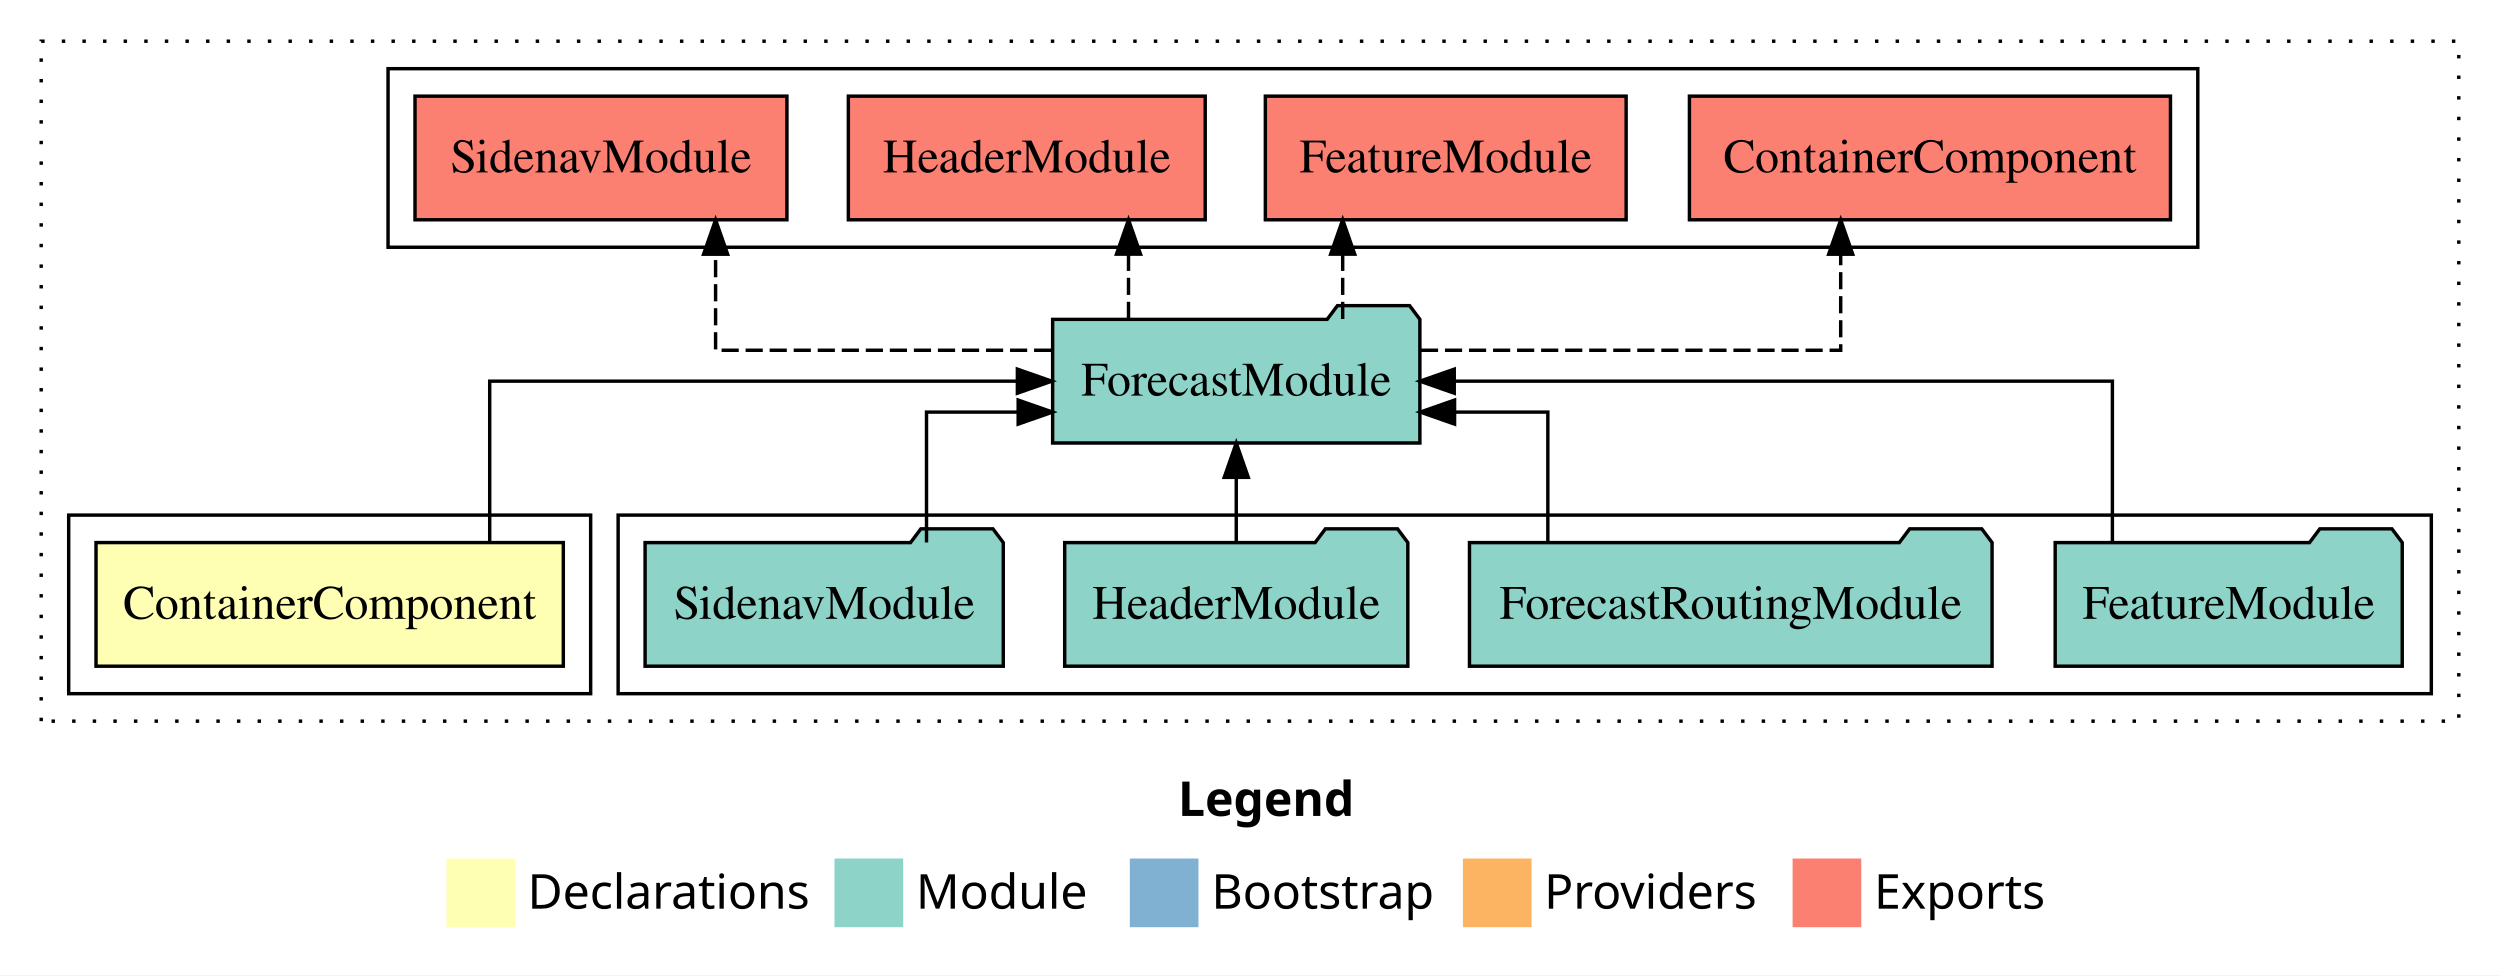
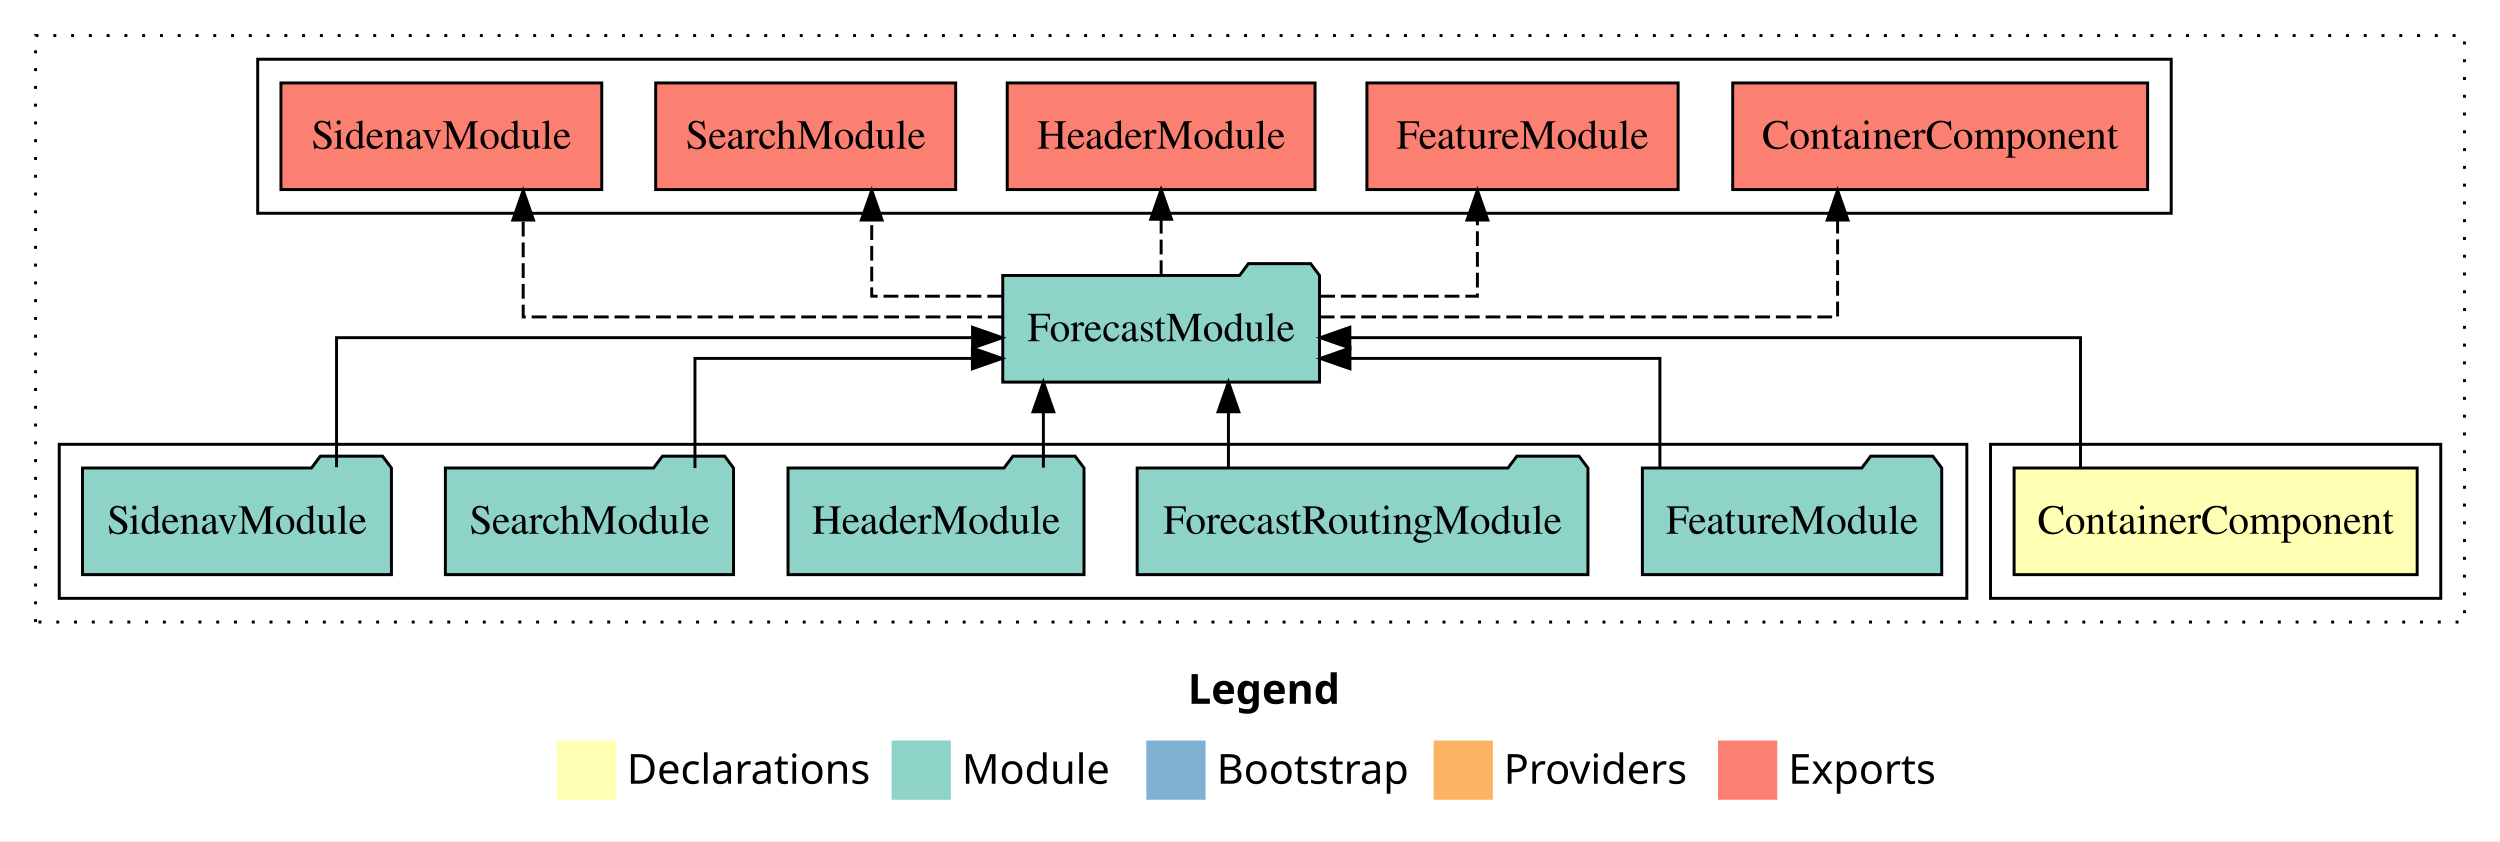
- <svg xmlns="http://www.w3.org/2000/svg" width="728pt" height="284pt" viewBox="0.00 0.00 728.00 284.00">
+ <svg xmlns="http://www.w3.org/2000/svg" width="844pt" height="284pt" viewBox="0.00 0.00 844.00 284.00">
  <g id="graph0" class="graph" transform="scale(1 1) rotate(0) translate(4 280)">
-     <polygon fill="white" stroke="transparent" points="-4,4 -4,-280 724,-280 724,4 -4,4" />
-     <text text-anchor="start" x="339.01" y="-42.4" font-family="sans-serif" font-weight="bold" font-size="14.00">Legend</text>
-     <polygon fill="#ffffb3" stroke="transparent" points="126,-10 126,-30 146,-30 146,-10 126,-10" />
-     <text text-anchor="start" x="149.63" y="-15.4" font-family="sans-serif" font-size="14.00">  Declarations</text>
-     <polygon fill="#8dd3c7" stroke="transparent" points="239,-10 239,-30 259,-30 259,-10 239,-10" />
-     <text text-anchor="start" x="262.73" y="-15.4" font-family="sans-serif" font-size="14.00">  Module</text>
-     <polygon fill="#80b1d3" stroke="transparent" points="325,-10 325,-30 345,-30 345,-10 325,-10" />
-     <text text-anchor="start" x="348.78" y="-15.4" font-family="sans-serif" font-size="14.00">  Bootstrap</text>
-     <polygon fill="#fdb462" stroke="transparent" points="422,-10 422,-30 442,-30 442,-10 422,-10" />
-     <text text-anchor="start" x="445.67" y="-15.4" font-family="sans-serif" font-size="14.00">  Providers</text>
-     <polygon fill="#fb8072" stroke="transparent" points="518,-10 518,-30 538,-30 538,-10 518,-10" />
-     <text text-anchor="start" x="541.73" y="-15.4" font-family="sans-serif" font-size="14.00">  Exports</text>
+     <polygon fill="white" stroke="transparent" points="-4,4 -4,-280 840,-280 840,4 -4,4" />
+     <text text-anchor="start" x="397.01" y="-42.4" font-family="sans-serif" font-weight="bold" font-size="14.00">Legend</text>
+     <polygon fill="#ffffb3" stroke="transparent" points="184,-10 184,-30 204,-30 204,-10 184,-10" />
+     <text text-anchor="start" x="207.63" y="-15.4" font-family="sans-serif" font-size="14.00">  Declarations</text>
+     <polygon fill="#8dd3c7" stroke="transparent" points="297,-10 297,-30 317,-30 317,-10 297,-10" />
+     <text text-anchor="start" x="320.73" y="-15.4" font-family="sans-serif" font-size="14.00">  Module</text>
+     <polygon fill="#80b1d3" stroke="transparent" points="383,-10 383,-30 403,-30 403,-10 383,-10" />
+     <text text-anchor="start" x="406.78" y="-15.4" font-family="sans-serif" font-size="14.00">  Bootstrap</text>
+     <polygon fill="#fdb462" stroke="transparent" points="480,-10 480,-30 500,-30 500,-10 480,-10" />
+     <text text-anchor="start" x="503.67" y="-15.4" font-family="sans-serif" font-size="14.00">  Providers</text>
+     <polygon fill="#fb8072" stroke="transparent" points="576,-10 576,-30 596,-30 596,-10 576,-10" />
+     <text text-anchor="start" x="599.73" y="-15.4" font-family="sans-serif" font-size="14.00">  Exports</text>
    <g id="clust1" class="cluster">
-       <polygon fill="none" stroke="black" stroke-dasharray="1,5" points="8,-70 8,-268 712,-268 712,-70 8,-70" />
+       <polygon fill="none" stroke="black" stroke-dasharray="1,5" points="8,-70 8,-268 828,-268 828,-70 8,-70" />
+     </g>
+     <g id="clust2" class="cluster">
+       <polygon fill="none" stroke="black" points="668,-78 668,-130 820,-130 820,-78 668,-78" />
+     </g>
+     <g id="clust5" class="cluster">
+       <polygon fill="none" stroke="black" points="83,-208 83,-260 729,-260 729,-208 83,-208" />
    </g>
    <g id="clust4" class="cluster">
-       <polygon fill="none" stroke="black" points="176,-78 176,-130 704,-130 704,-78 176,-78" />
-     </g>
-     <g id="clust2" class="cluster">
-       <polygon fill="none" stroke="black" points="16,-78 16,-130 168,-130 168,-78 16,-78" />
-     </g>
-     <g id="clust5" class="cluster">
-       <polygon fill="none" stroke="black" points="109,-208 109,-260 636,-260 636,-208 109,-208" />
+       <polygon fill="none" stroke="black" points="16,-78 16,-130 660,-130 660,-78 16,-78" />
    </g>
    <g id="node1" class="node">
-       <polygon fill="#ffffb3" stroke="black" points="160.04,-122 23.96,-122 23.96,-86 160.04,-86 160.04,-122" />
-       <text text-anchor="middle" x="92" y="-99.8" font-family="Times,serif" font-size="14.00">ContainerComponent</text>
+       <polygon fill="#ffffb3" stroke="black" points="812.04,-122 675.96,-122 675.96,-86 812.04,-86 812.04,-122" />
+       <text text-anchor="middle" x="744" y="-99.8" font-family="Times,serif" font-size="14.00">ContainerComponent</text>
    </g>
    <g id="node2" class="node">
-       <polygon fill="#8dd3c7" stroke="black" points="409.47,-187 406.47,-191 385.47,-191 382.47,-187 302.53,-187 302.53,-151 409.47,-151 409.47,-187" />
-       <text text-anchor="middle" x="356" y="-164.8" font-family="Times,serif" font-size="14.00">ForecastModule</text>
+       <polygon fill="#8dd3c7" stroke="black" points="441.47,-187 438.47,-191 417.47,-191 414.47,-187 334.53,-187 334.53,-151 441.47,-151 441.47,-187" />
+       <text text-anchor="middle" x="388" y="-164.8" font-family="Times,serif" font-size="14.00">ForecastModule</text>
    </g>
    <g id="edge1" class="edge">
-       <path fill="none" stroke="black" d="M138.6,-122.11C138.6,-141.34 138.6,-169 138.6,-169 138.6,-169 292.26,-169 292.26,-169" />
-       <polygon fill="black" stroke="black" points="292.26,-172.5 302.26,-169 292.26,-165.5 292.26,-172.5" />
+       <path fill="none" stroke="black" d="M698.38,-122.27C698.38,-140.56 698.38,-166 698.38,-166 698.38,-166 451.71,-166 451.71,-166" />
+       <polygon fill="black" stroke="black" points="451.71,-162.5 441.71,-166 451.71,-169.5 451.71,-162.5" />
+     </g>
+     <g id="node8" class="node">
+       <polygon fill="#fb8072" stroke="black" points="721.04,-252 580.96,-252 580.96,-216 721.04,-216 721.04,-252" />
+       <text text-anchor="middle" x="651" y="-229.8" font-family="Times,serif" font-size="14.00">ContainerComponent </text>
+     </g>
+     <g id="edge7" class="edge">
+       <path fill="none" stroke="black" stroke-dasharray="5,2" d="M441.54,-173C509.04,-173 616.37,-173 616.37,-173 616.37,-173 616.37,-205.7 616.37,-205.7" />
+       <polygon fill="black" stroke="black" points="612.87,-205.7 616.37,-215.7 619.87,-205.7 612.87,-205.7" />
+     </g>
+     <g id="node9" class="node">
+       <polygon fill="#fb8072" stroke="black" points="562.53,-252 457.47,-252 457.47,-216 562.53,-216 562.53,-252" />
+       <text text-anchor="middle" x="510" y="-229.8" font-family="Times,serif" font-size="14.00">FeatureModule </text>
+     </g>
+     <g id="edge8" class="edge">
+       <path fill="none" stroke="black" stroke-dasharray="5,2" d="M441.7,-180C468.28,-180 494.77,-180 494.77,-180 494.77,-180 494.77,-205.72 494.77,-205.72" />
+       <polygon fill="black" stroke="black" points="491.27,-205.72 494.77,-215.72 498.27,-205.72 491.27,-205.72" />
+     </g>
+     <g id="node10" class="node">
+       <polygon fill="#fb8072" stroke="black" points="439.96,-252 336.04,-252 336.04,-216 439.96,-216 439.96,-252" />
+       <text text-anchor="middle" x="388" y="-229.8" font-family="Times,serif" font-size="14.00">HeaderModule </text>
+     </g>
+     <g id="edge9" class="edge">
+       <path fill="none" stroke="black" stroke-dasharray="5,2" d="M388,-187.11C388,-187.11 388,-205.99 388,-205.99" />
+       <polygon fill="black" stroke="black" points="384.5,-205.99 388,-215.99 391.5,-205.99 384.5,-205.99" />
+     </g>
+     <g id="node11" class="node">
+       <polygon fill="#fb8072" stroke="black" points="318.64,-252 217.36,-252 217.36,-216 318.64,-216 318.64,-252" />
+       <text text-anchor="middle" x="268" y="-229.8" font-family="Times,serif" font-size="14.00">SearchModule </text>
+     </g>
+     <g id="edge10" class="edge">
+       <path fill="none" stroke="black" stroke-dasharray="5,2" d="M334.29,-180C311.58,-180 290.29,-180 290.29,-180 290.29,-180 290.29,-205.72 290.29,-205.72" />
+       <polygon fill="black" stroke="black" points="286.79,-205.72 290.29,-215.72 293.79,-205.72 286.79,-205.72" />
+     </g>
+     <g id="node12" class="node">
+       <polygon fill="#fb8072" stroke="black" points="199.15,-252 90.85,-252 90.85,-216 199.15,-216 199.15,-252" />
+       <text text-anchor="middle" x="145" y="-229.8" font-family="Times,serif" font-size="14.00">SidenavModule </text>
+     </g>
+     <g id="edge11" class="edge">
+       <path fill="none" stroke="black" stroke-dasharray="5,2" d="M334.49,-173C270.7,-173 172.63,-173 172.63,-173 172.63,-173 172.63,-205.7 172.63,-205.7" />
+       <polygon fill="black" stroke="black" points="169.13,-205.7 172.63,-215.7 176.13,-205.7 169.13,-205.7" />
+     </g>
+     <g id="node3" class="node">
+       <polygon fill="#8dd3c7" stroke="black" points="651.53,-122 648.53,-126 627.53,-126 624.53,-122 550.47,-122 550.47,-86 651.53,-86 651.53,-122" />
+       <text text-anchor="middle" x="601" y="-99.8" font-family="Times,serif" font-size="14.00">FeatureModule</text>
+     </g>
+     <g id="edge2" class="edge">
+       <path fill="none" stroke="black" d="M556.38,-122.01C556.38,-138.05 556.38,-159 556.38,-159 556.38,-159 451.74,-159 451.74,-159" />
+       <polygon fill="black" stroke="black" points="451.74,-155.5 441.74,-159 451.74,-162.5 451.74,-155.5" />
+     </g>
+     <g id="node4" class="node">
+       <polygon fill="#8dd3c7" stroke="black" points="532.09,-122 529.09,-126 508.09,-126 505.09,-122 379.91,-122 379.91,-86 532.09,-86 532.09,-122" />
+       <text text-anchor="middle" x="456" y="-99.8" font-family="Times,serif" font-size="14.00">ForecastRoutingModule</text>
+     </g>
+     <g id="edge3" class="edge">
+       <path fill="none" stroke="black" d="M410.72,-122.11C410.72,-122.11 410.72,-140.99 410.72,-140.99" />
+       <polygon fill="black" stroke="black" points="407.22,-140.99 410.72,-150.99 414.22,-140.99 407.22,-140.99" />
+     </g>
+     <g id="node5" class="node">
+       <polygon fill="#8dd3c7" stroke="black" points="361.96,-122 358.96,-126 337.96,-126 334.96,-122 262.04,-122 262.04,-86 361.96,-86 361.96,-122" />
+       <text text-anchor="middle" x="312" y="-99.8" font-family="Times,serif" font-size="14.00">HeaderModule</text>
+     </g>
+     <g id="edge4" class="edge">
+       <path fill="none" stroke="black" d="M348.25,-122.11C348.25,-122.11 348.25,-140.99 348.25,-140.99" />
+       <polygon fill="black" stroke="black" points="344.75,-140.99 348.25,-150.99 351.75,-140.99 344.75,-140.99" />
+     </g>
+     <g id="node6" class="node">
+       <polygon fill="#8dd3c7" stroke="black" points="243.64,-122 240.64,-126 219.64,-126 216.64,-122 146.36,-122 146.36,-86 243.64,-86 243.64,-122" />
+       <text text-anchor="middle" x="195" y="-99.8" font-family="Times,serif" font-size="14.00">SearchModule</text>
+     </g>
+     <g id="edge5" class="edge">
+       <path fill="none" stroke="black" d="M230.62,-122.01C230.62,-138.05 230.62,-159 230.62,-159 230.62,-159 324.28,-159 324.28,-159" />
+       <polygon fill="black" stroke="black" points="324.28,-162.5 334.28,-159 324.28,-155.5 324.28,-162.5" />
    </g>
    <g id="node7" class="node">
-       <polygon fill="#fb8072" stroke="black" points="628.04,-252 487.96,-252 487.96,-216 628.04,-216 628.04,-252" />
-       <text text-anchor="middle" x="558" y="-229.8" font-family="Times,serif" font-size="14.00">ContainerComponent </text>
+       <polygon fill="#8dd3c7" stroke="black" points="128.15,-122 125.15,-126 104.15,-126 101.15,-122 23.85,-122 23.85,-86 128.15,-86 128.15,-122" />
+       <text text-anchor="middle" x="76" y="-99.8" font-family="Times,serif" font-size="14.00">SidenavModule</text>
    </g>
    <g id="edge6" class="edge">
-       <path fill="none" stroke="black" stroke-dasharray="5,2" d="M409.77,-178C461.53,-178 532.01,-178 532.01,-178 532.01,-178 532.01,-205.97 532.01,-205.97" />
-       <polygon fill="black" stroke="black" points="528.51,-205.97 532.01,-215.97 535.51,-205.97 528.51,-205.97" />
-     </g>
-     <g id="node8" class="node">
-       <polygon fill="#fb8072" stroke="black" points="469.53,-252 364.47,-252 364.47,-216 469.53,-216 469.53,-252" />
-       <text text-anchor="middle" x="417" y="-229.8" font-family="Times,serif" font-size="14.00">FeatureModule </text>
-     </g>
-     <g id="edge7" class="edge">
-       <path fill="none" stroke="black" stroke-dasharray="5,2" d="M386.99,-187.11C386.99,-187.11 386.99,-205.99 386.99,-205.99" />
-       <polygon fill="black" stroke="black" points="383.49,-205.99 386.99,-215.99 390.49,-205.99 383.49,-205.99" />
-     </g>
-     <g id="node9" class="node">
-       <polygon fill="#fb8072" stroke="black" points="346.96,-252 243.04,-252 243.04,-216 346.96,-216 346.96,-252" />
-       <text text-anchor="middle" x="295" y="-229.8" font-family="Times,serif" font-size="14.00">HeaderModule </text>
-     </g>
-     <g id="edge8" class="edge">
-       <path fill="none" stroke="black" stroke-dasharray="5,2" d="M324.62,-187.11C324.62,-187.11 324.62,-205.99 324.62,-205.99" />
-       <polygon fill="black" stroke="black" points="321.12,-205.99 324.62,-215.99 328.12,-205.99 321.12,-205.99" />
-     </g>
-     <g id="node10" class="node">
-       <polygon fill="#fb8072" stroke="black" points="225.15,-252 116.85,-252 116.85,-216 225.15,-216 225.15,-252" />
-       <text text-anchor="middle" x="171" y="-229.8" font-family="Times,serif" font-size="14.00">SidenavModule </text>
-     </g>
-     <g id="edge9" class="edge">
-       <path fill="none" stroke="black" stroke-dasharray="5,2" d="M302.12,-178C258.53,-178 204.38,-178 204.38,-178 204.38,-178 204.38,-205.97 204.38,-205.97" />
-       <polygon fill="black" stroke="black" points="200.88,-205.97 204.38,-215.97 207.88,-205.97 200.88,-205.97" />
-     </g>
-     <g id="node3" class="node">
-       <polygon fill="#8dd3c7" stroke="black" points="695.53,-122 692.53,-126 671.53,-126 668.53,-122 594.47,-122 594.47,-86 695.53,-86 695.53,-122" />
-       <text text-anchor="middle" x="645" y="-99.8" font-family="Times,serif" font-size="14.00">FeatureModule</text>
-     </g>
-     <g id="edge2" class="edge">
-       <path fill="none" stroke="black" d="M611.13,-122.11C611.13,-141.34 611.13,-169 611.13,-169 611.13,-169 419.48,-169 419.48,-169" />
-       <polygon fill="black" stroke="black" points="419.48,-165.5 409.48,-169 419.48,-172.5 419.48,-165.5" />
-     </g>
-     <g id="node4" class="node">
-       <polygon fill="#8dd3c7" stroke="black" points="576.09,-122 573.09,-126 552.09,-126 549.09,-122 423.91,-122 423.91,-86 576.09,-86 576.09,-122" />
-       <text text-anchor="middle" x="500" y="-99.8" font-family="Times,serif" font-size="14.00">ForecastRoutingModule</text>
-     </g>
-     <g id="edge3" class="edge">
-       <path fill="none" stroke="black" d="M446.73,-122.03C446.73,-138.4 446.73,-160 446.73,-160 446.73,-160 419.57,-160 419.57,-160" />
-       <polygon fill="black" stroke="black" points="419.57,-156.5 409.57,-160 419.57,-163.5 419.57,-156.5" />
-     </g>
-     <g id="node5" class="node">
-       <polygon fill="#8dd3c7" stroke="black" points="405.96,-122 402.96,-126 381.96,-126 378.96,-122 306.04,-122 306.04,-86 405.96,-86 405.96,-122" />
-       <text text-anchor="middle" x="356" y="-99.8" font-family="Times,serif" font-size="14.00">HeaderModule</text>
-     </g>
-     <g id="edge4" class="edge">
-       <path fill="none" stroke="black" d="M356,-122.11C356,-122.11 356,-140.99 356,-140.99" />
-       <polygon fill="black" stroke="black" points="352.5,-140.99 356,-150.99 359.5,-140.99 352.5,-140.99" />
-     </g>
-     <g id="node6" class="node">
-       <polygon fill="#8dd3c7" stroke="black" points="288.15,-122 285.15,-126 264.15,-126 261.15,-122 183.85,-122 183.85,-86 288.15,-86 288.15,-122" />
-       <text text-anchor="middle" x="236" y="-99.8" font-family="Times,serif" font-size="14.00">SidenavModule</text>
-     </g>
-     <g id="edge5" class="edge">
-       <path fill="none" stroke="black" d="M265.8,-122.03C265.8,-138.4 265.8,-160 265.8,-160 265.8,-160 292.49,-160 292.49,-160" />
-       <polygon fill="black" stroke="black" points="292.49,-163.5 302.49,-160 292.49,-156.5 292.49,-163.5" />
+       <path fill="none" stroke="black" d="M109.62,-122.27C109.62,-140.56 109.62,-166 109.62,-166 109.62,-166 324.33,-166 324.33,-166" />
+       <polygon fill="black" stroke="black" points="324.33,-169.5 334.33,-166 324.33,-162.5 324.33,-169.5" />
    </g>
  </g>
</svg>
